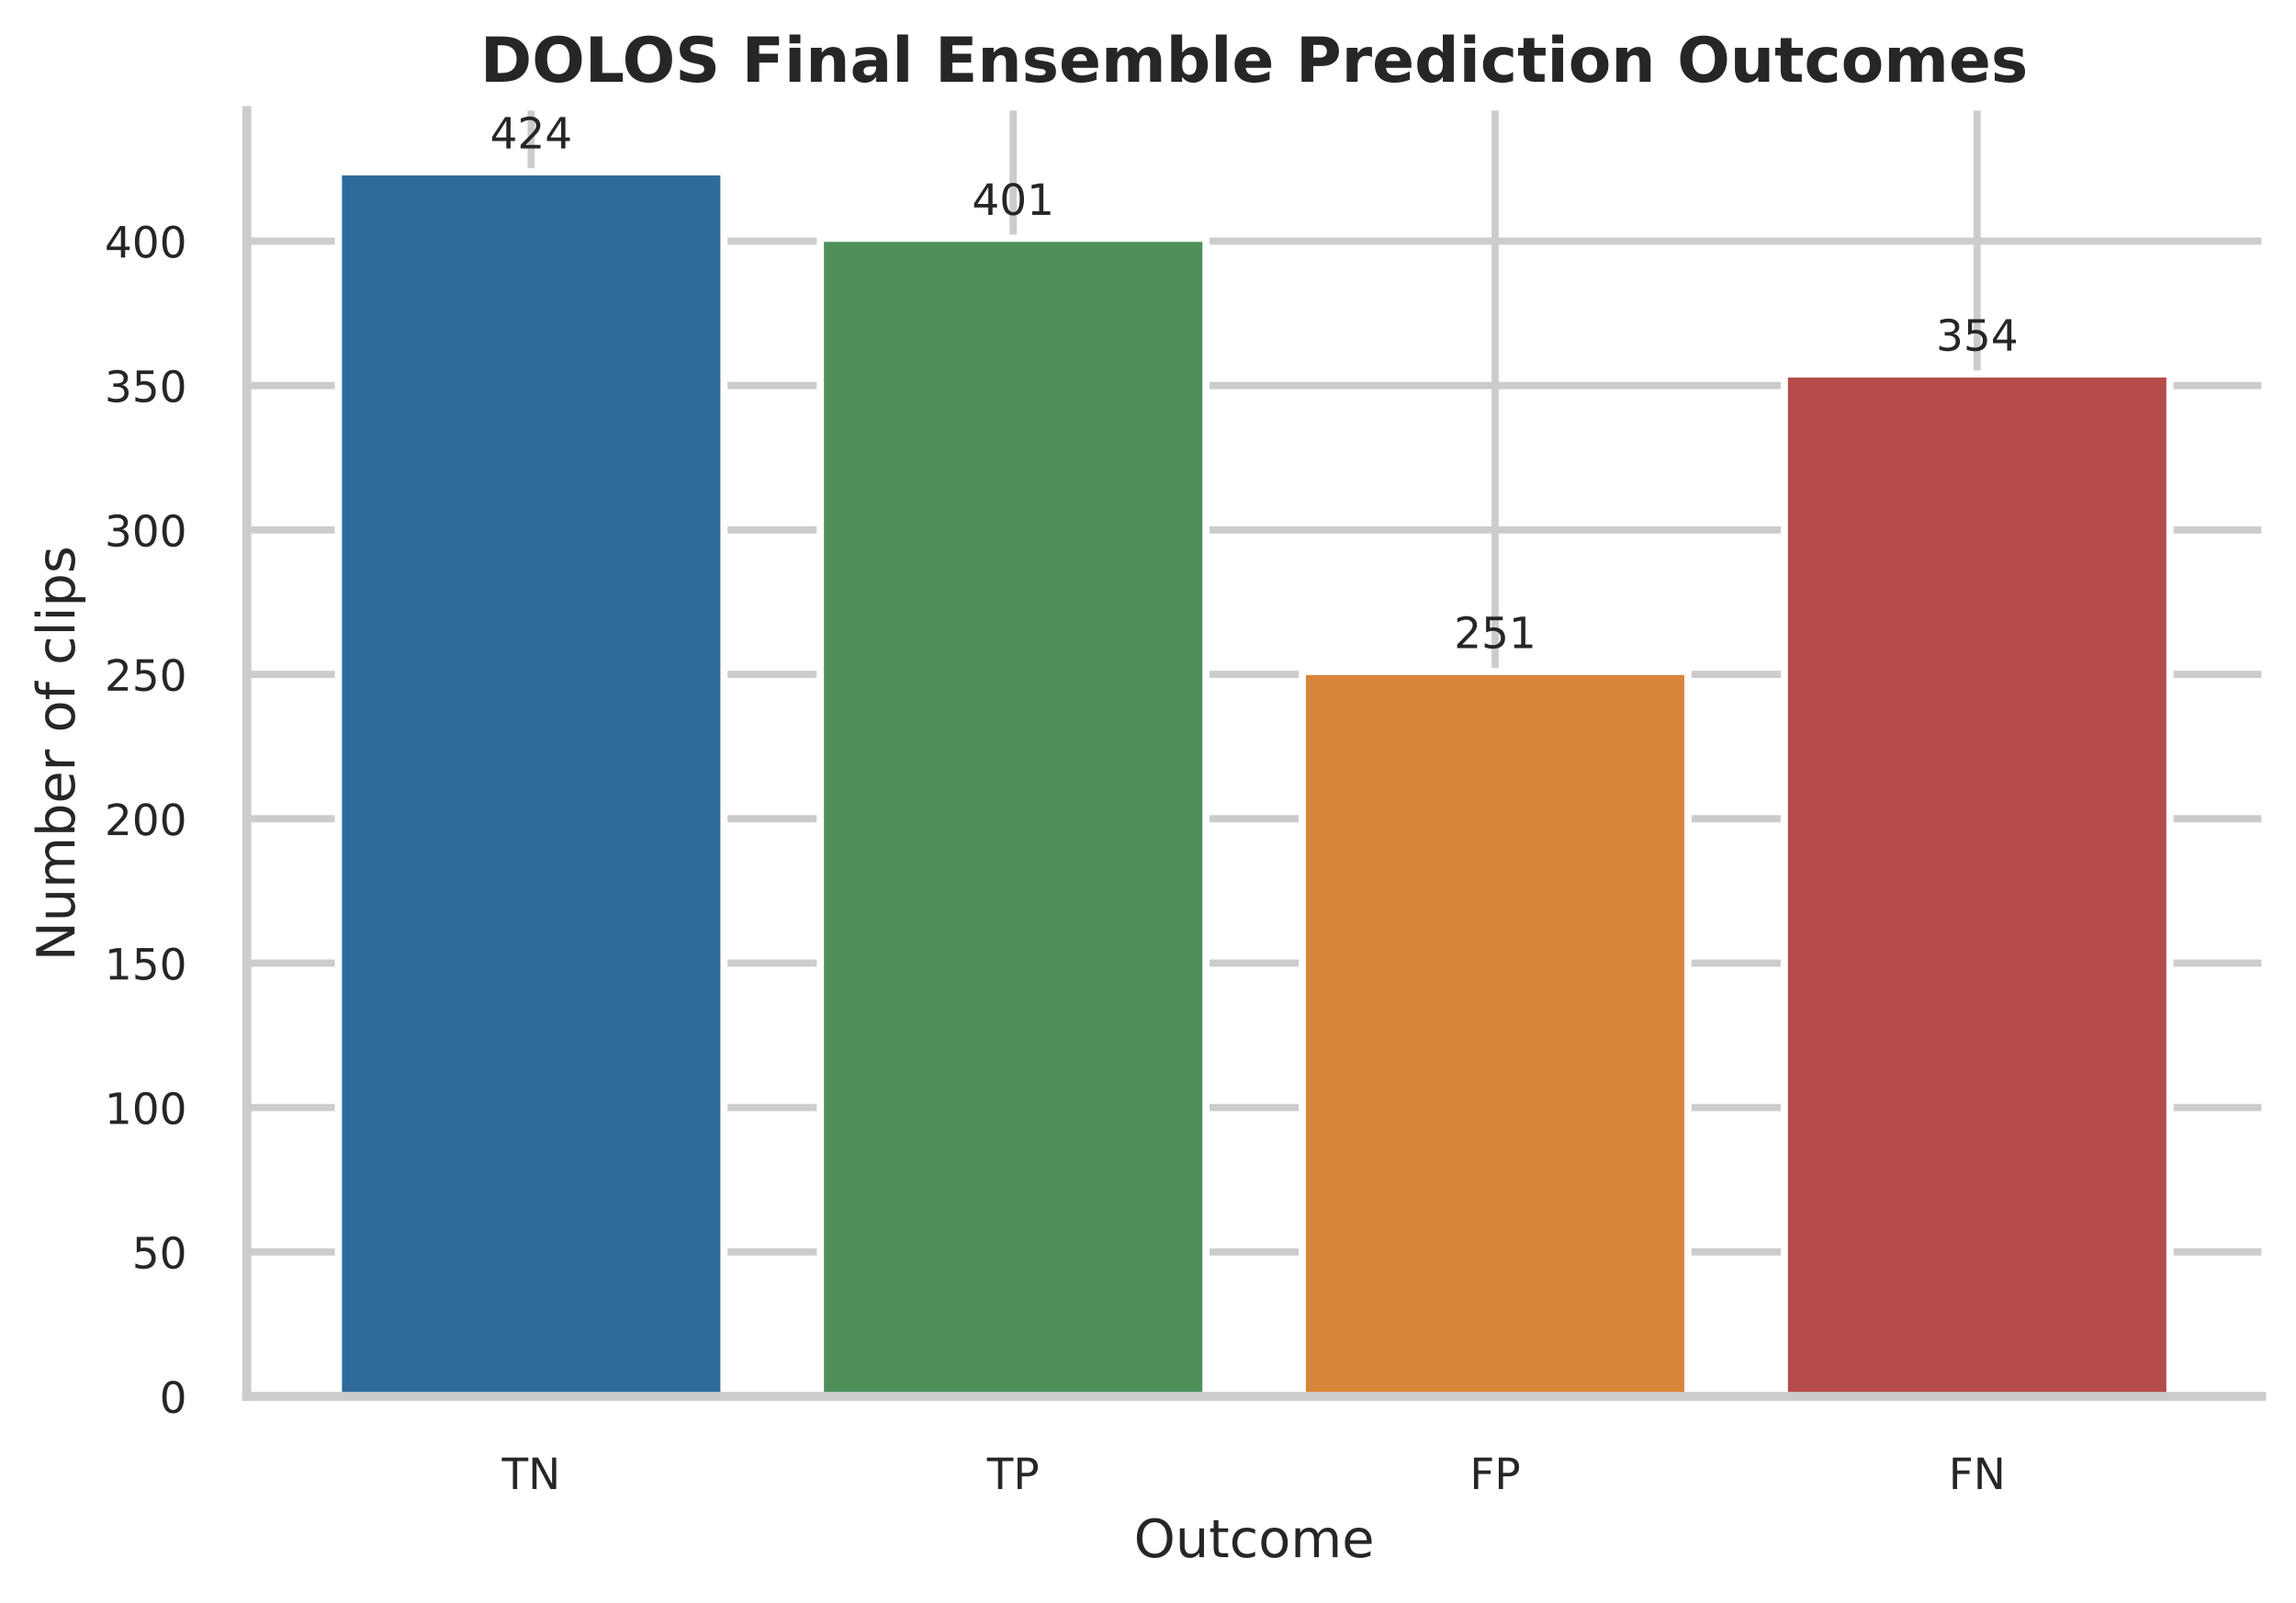
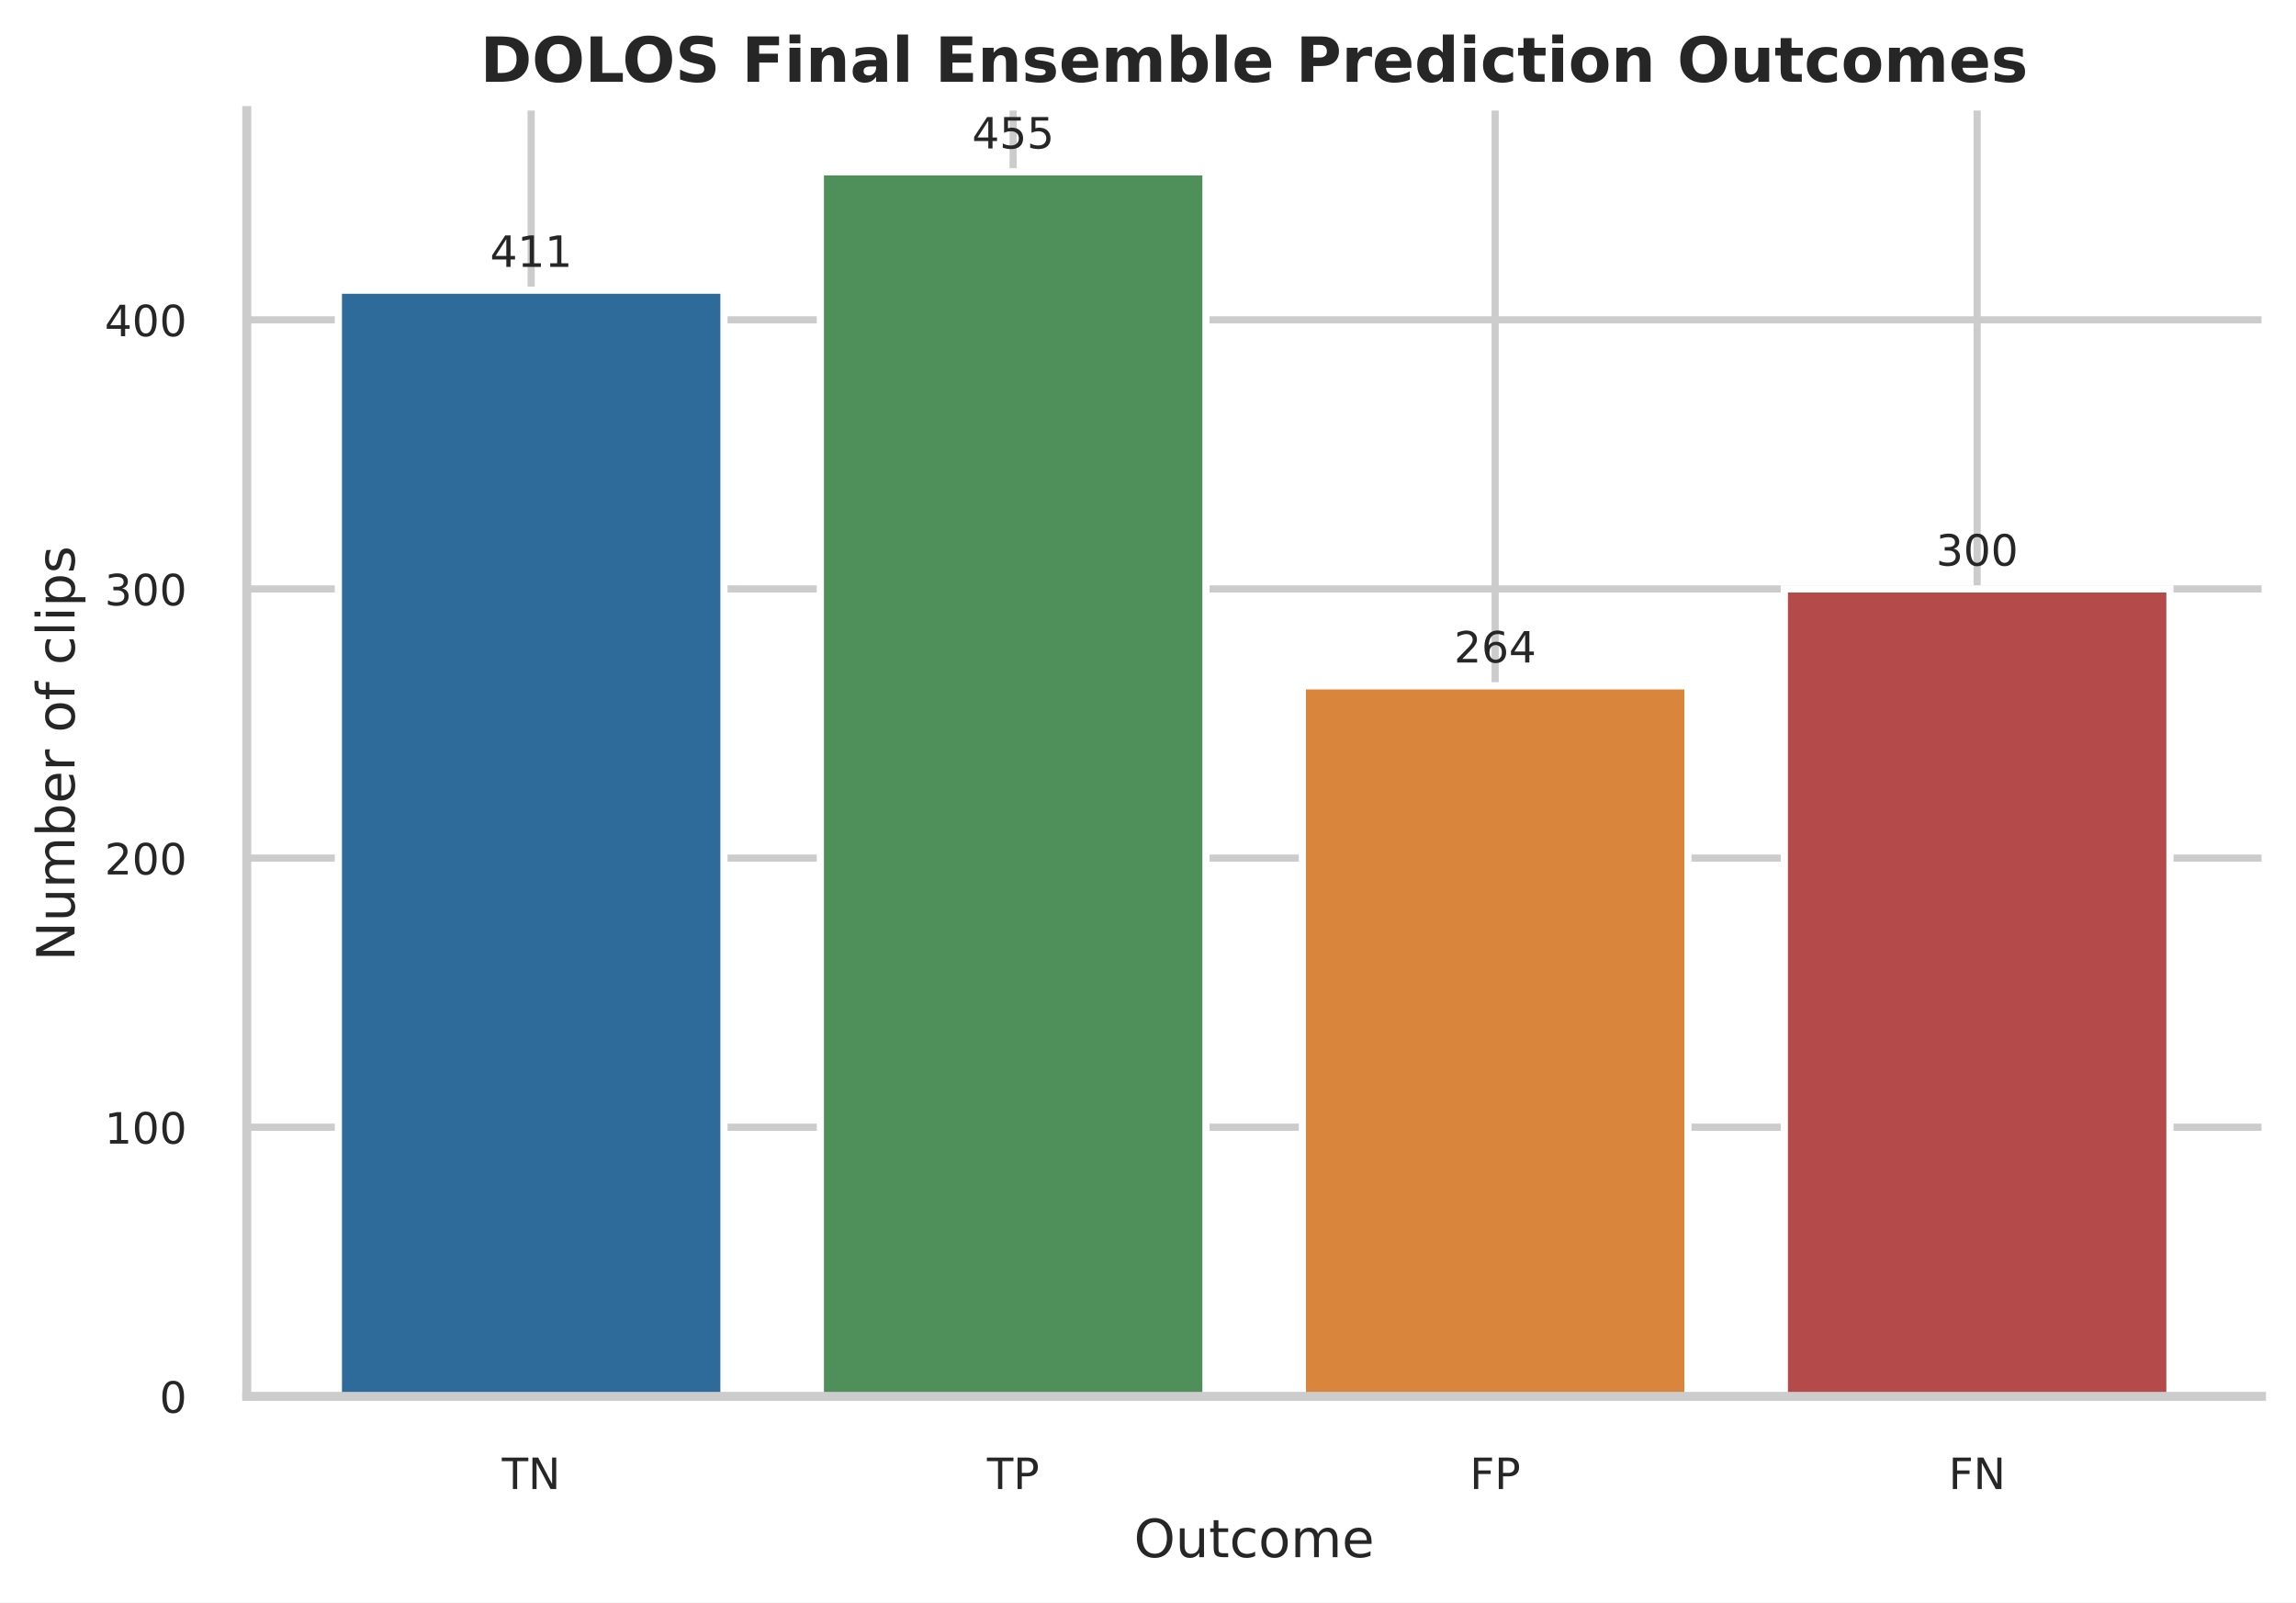
<svg xmlns="http://www.w3.org/2000/svg" xmlns:xlink="http://www.w3.org/1999/xlink" width="479.355pt" height="334.514pt" viewBox="0 0 479.355 334.514" version="1.1">
  <defs>
    <style type="text/css">*{stroke-linejoin: round; stroke-linecap: butt}</style>
  </defs>
  <g id="figure_1">
    <g id="patch_1">
      <path d="M 0 334.514 L 479.355 334.514 L 479.355 0 L 0 0 z " style="fill: #ffffff" />
    </g>
    <g id="axes_1">
      <g id="patch_2">
        <path d="M 51.525 291.458 L 472.155 291.458 L 472.155 23.078 L 51.525 23.078 z " style="fill: #ffffff" />
      </g>
      <g id="matplotlib.axis_1">
        <g id="xtick_1">
          <g id="line2d_1">
-             <path d="M 110.896 291.458 L 110.896 23.078 " clip-path="url(#p553a8c1777)" style="fill: none; stroke: #cccccc; stroke-width: 1.5; stroke-linecap: round" />
+             <path d="M 110.896 291.458 L 110.896 23.078 " clip-path="url(#p05ce052842)" style="fill: none; stroke: #cccccc; stroke-width: 1.5; stroke-linecap: round" />
          </g>
          <g id="text_1">
            <g style="fill: #262626" transform="translate(104.7808 310.7966) scale(0.09 -0.09)">
              <defs>
                <path id="DejaVuSans-54" d="M -19 4666 L 3928 4666 L 3928 4134 L 2272 4134 L 2272 0 L 1638 0 L 1638 4134 L -19 4134 L -19 4666 z " transform="scale(0.015625)" />
                <path id="DejaVuSans-4e" d="M 628 4666 L 1478 4666 L 3547 763 L 3547 4666 L 4159 4666 L 4159 0 L 3309 0 L 1241 3903 L 1241 0 L 628 0 L 628 4666 z " transform="scale(0.015625)" />
              </defs>
              <use xlink:href="#DejaVuSans-54" />
              <use xlink:href="#DejaVuSans-4e" transform="translate(61.08398 0)" />
            </g>
          </g>
        </g>
        <g id="xtick_2">
          <g id="line2d_2">
-             <path d="M 211.525 291.458 L 211.525 23.078 " clip-path="url(#p553a8c1777)" style="fill: none; stroke: #cccccc; stroke-width: 1.5; stroke-linecap: round" />
+             <path d="M 211.525 291.458 L 211.525 23.078 " clip-path="url(#p05ce052842)" style="fill: none; stroke: #cccccc; stroke-width: 1.5; stroke-linecap: round" />
          </g>
          <g id="text_2">
            <g style="fill: #262626" transform="translate(206.0632 310.7966) scale(0.09 -0.09)">
              <defs>
                <path id="DejaVuSans-50" d="M 1259 4147 L 1259 2394 L 2053 2394 Q 2494 2394 2734 2622 Q 2975 2850 2975 3272 Q 2975 3691 2734 3919 Q 2494 4147 2053 4147 L 1259 4147 z M 628 4666 L 2053 4666 Q 2838 4666 3239 4311 Q 3641 3956 3641 3272 Q 3641 2581 3239 2228 Q 2838 1875 2053 1875 L 1259 1875 L 1259 0 L 628 0 L 628 4666 z " transform="scale(0.015625)" />
              </defs>
              <use xlink:href="#DejaVuSans-54" />
              <use xlink:href="#DejaVuSans-50" transform="translate(61.08398 0)" />
            </g>
          </g>
        </g>
        <g id="xtick_3">
          <g id="line2d_3">
-             <path d="M 312.154 291.458 L 312.154 23.078 " clip-path="url(#p553a8c1777)" style="fill: none; stroke: #cccccc; stroke-width: 1.5; stroke-linecap: round" />
+             <path d="M 312.154 291.458 L 312.154 23.078 " clip-path="url(#p05ce052842)" style="fill: none; stroke: #cccccc; stroke-width: 1.5; stroke-linecap: round" />
          </g>
          <g id="text_3">
            <g style="fill: #262626" transform="translate(306.8527 310.7966) scale(0.09 -0.09)">
              <defs>
                <path id="DejaVuSans-46" d="M 628 4666 L 3309 4666 L 3309 4134 L 1259 4134 L 1259 2759 L 3109 2759 L 3109 2228 L 1259 2228 L 1259 0 L 628 0 L 628 4666 z " transform="scale(0.015625)" />
              </defs>
              <use xlink:href="#DejaVuSans-46" />
              <use xlink:href="#DejaVuSans-50" transform="translate(57.51953 0)" />
            </g>
          </g>
        </g>
        <g id="xtick_4">
          <g id="line2d_4">
-             <path d="M 412.783 291.458 L 412.783 23.078 " clip-path="url(#p553a8c1777)" style="fill: none; stroke: #cccccc; stroke-width: 1.5; stroke-linecap: round" />
+             <path d="M 412.783 291.458 L 412.783 23.078 " clip-path="url(#p05ce052842)" style="fill: none; stroke: #cccccc; stroke-width: 1.5; stroke-linecap: round" />
          </g>
          <g id="text_4">
            <g style="fill: #262626" transform="translate(406.8287 310.7966) scale(0.09 -0.09)">
              <use xlink:href="#DejaVuSans-46" />
              <use xlink:href="#DejaVuSans-4e" transform="translate(57.51953 0)" />
            </g>
          </g>
        </g>
        <g id="text_5">
          <g style="fill: #262626" transform="translate(236.7373 325.0266) scale(0.11 -0.11)">
            <defs>
              <path id="DejaVuSans-4f" d="M 2522 4238 Q 1834 4238 1429 3725 Q 1025 3213 1025 2328 Q 1025 1447 1429 934 Q 1834 422 2522 422 Q 3209 422 3611 934 Q 4013 1447 4013 2328 Q 4013 3213 3611 3725 Q 3209 4238 2522 4238 z M 2522 4750 Q 3503 4750 4090 4092 Q 4678 3434 4678 2328 Q 4678 1225 4090 567 Q 3503 -91 2522 -91 Q 1538 -91 948 565 Q 359 1222 359 2328 Q 359 3434 948 4092 Q 1538 4750 2522 4750 z " transform="scale(0.015625)" />
              <path id="DejaVuSans-75" d="M 544 1381 L 544 3500 L 1119 3500 L 1119 1403 Q 1119 906 1312 657 Q 1506 409 1894 409 Q 2359 409 2629 706 Q 2900 1003 2900 1516 L 2900 3500 L 3475 3500 L 3475 0 L 2900 0 L 2900 538 Q 2691 219 2414 64 Q 2138 -91 1772 -91 Q 1169 -91 856 284 Q 544 659 544 1381 z M 1991 3584 L 1991 3584 z " transform="scale(0.015625)" />
              <path id="DejaVuSans-74" d="M 1172 4494 L 1172 3500 L 2356 3500 L 2356 3053 L 1172 3053 L 1172 1153 Q 1172 725 1289 603 Q 1406 481 1766 481 L 2356 481 L 2356 0 L 1766 0 Q 1100 0 847 248 Q 594 497 594 1153 L 594 3053 L 172 3053 L 172 3500 L 594 3500 L 594 4494 L 1172 4494 z " transform="scale(0.015625)" />
              <path id="DejaVuSans-63" d="M 3122 3366 L 3122 2828 Q 2878 2963 2633 3030 Q 2388 3097 2138 3097 Q 1578 3097 1268 2742 Q 959 2388 959 1747 Q 959 1106 1268 751 Q 1578 397 2138 397 Q 2388 397 2633 464 Q 2878 531 3122 666 L 3122 134 Q 2881 22 2623 -34 Q 2366 -91 2075 -91 Q 1284 -91 818 406 Q 353 903 353 1747 Q 353 2603 823 3093 Q 1294 3584 2113 3584 Q 2378 3584 2631 3529 Q 2884 3475 3122 3366 z " transform="scale(0.015625)" />
              <path id="DejaVuSans-6f" d="M 1959 3097 Q 1497 3097 1228 2736 Q 959 2375 959 1747 Q 959 1119 1226 758 Q 1494 397 1959 397 Q 2419 397 2687 759 Q 2956 1122 2956 1747 Q 2956 2369 2687 2733 Q 2419 3097 1959 3097 z M 1959 3584 Q 2709 3584 3137 3096 Q 3566 2609 3566 1747 Q 3566 888 3137 398 Q 2709 -91 1959 -91 Q 1206 -91 779 398 Q 353 888 353 1747 Q 353 2609 779 3096 Q 1206 3584 1959 3584 z " transform="scale(0.015625)" />
              <path id="DejaVuSans-6d" d="M 3328 2828 Q 3544 3216 3844 3400 Q 4144 3584 4550 3584 Q 5097 3584 5394 3201 Q 5691 2819 5691 2113 L 5691 0 L 5113 0 L 5113 2094 Q 5113 2597 4934 2840 Q 4756 3084 4391 3084 Q 3944 3084 3684 2787 Q 3425 2491 3425 1978 L 3425 0 L 2847 0 L 2847 2094 Q 2847 2600 2669 2842 Q 2491 3084 2119 3084 Q 1678 3084 1418 2786 Q 1159 2488 1159 1978 L 1159 0 L 581 0 L 581 3500 L 1159 3500 L 1159 2956 Q 1356 3278 1631 3431 Q 1906 3584 2284 3584 Q 2666 3584 2933 3390 Q 3200 3197 3328 2828 z " transform="scale(0.015625)" />
              <path id="DejaVuSans-65" d="M 3597 1894 L 3597 1613 L 953 1613 Q 991 1019 1311 708 Q 1631 397 2203 397 Q 2534 397 2845 478 Q 3156 559 3463 722 L 3463 178 Q 3153 47 2828 -22 Q 2503 -91 2169 -91 Q 1331 -91 842 396 Q 353 884 353 1716 Q 353 2575 817 3079 Q 1281 3584 2069 3584 Q 2775 3584 3186 3129 Q 3597 2675 3597 1894 z M 3022 2063 Q 3016 2534 2758 2815 Q 2500 3097 2075 3097 Q 1594 3097 1305 2825 Q 1016 2553 972 2059 L 3022 2063 z " transform="scale(0.015625)" />
            </defs>
            <use xlink:href="#DejaVuSans-4f" />
            <use xlink:href="#DejaVuSans-75" transform="translate(78.71094 0)" />
            <use xlink:href="#DejaVuSans-74" transform="translate(142.0898 0)" />
            <use xlink:href="#DejaVuSans-63" transform="translate(181.2988 0)" />
            <use xlink:href="#DejaVuSans-6f" transform="translate(236.2793 0)" />
            <use xlink:href="#DejaVuSans-6d" transform="translate(297.4609 0)" />
            <use xlink:href="#DejaVuSans-65" transform="translate(394.873 0)" />
          </g>
        </g>
      </g>
      <g id="matplotlib.axis_2">
        <g id="ytick_1">
          <g id="line2d_5">
-             <path d="M 51.525 291.458 L 472.155 291.458 " clip-path="url(#p553a8c1777)" style="fill: none; stroke: #cccccc; stroke-width: 1.5; stroke-linecap: round" />
+             <path d="M 51.525 291.458 L 472.155 291.458 " clip-path="url(#p05ce052842)" style="fill: none; stroke: #cccccc; stroke-width: 1.5; stroke-linecap: round" />
          </g>
          <g id="text_6">
            <g style="fill: #262626" transform="translate(33.29844 294.8773) scale(0.09 -0.09)">
              <defs>
                <path id="DejaVuSans-30" d="M 2034 4250 Q 1547 4250 1301 3770 Q 1056 3291 1056 2328 Q 1056 1369 1301 889 Q 1547 409 2034 409 Q 2525 409 2770 889 Q 3016 1369 3016 2328 Q 3016 3291 2770 3770 Q 2525 4250 2034 4250 z M 2034 4750 Q 2819 4750 3233 4129 Q 3647 3509 3647 2328 Q 3647 1150 3233 529 Q 2819 -91 2034 -91 Q 1250 -91 836 529 Q 422 1150 422 2328 Q 422 3509 836 4129 Q 1250 4750 2034 4750 z " transform="scale(0.015625)" />
              </defs>
              <use xlink:href="#DejaVuSans-30" />
            </g>
          </g>
        </g>
        <g id="ytick_2">
          <g id="line2d_6">
-             <path d="M 51.525 261.316 L 472.155 261.316 " clip-path="url(#p553a8c1777)" style="fill: none; stroke: #cccccc; stroke-width: 1.5; stroke-linecap: round" />
+             <path d="M 51.525 235.282 L 472.155 235.282 " clip-path="url(#p05ce052842)" style="fill: none; stroke: #cccccc; stroke-width: 1.5; stroke-linecap: round" />
          </g>
          <g id="text_7">
-             <g style="fill: #262626" transform="translate(27.57219 264.7358) scale(0.09 -0.09)">
-               <defs>
-                 <path id="DejaVuSans-35" d="M 691 4666 L 3169 4666 L 3169 4134 L 1269 4134 L 1269 2991 Q 1406 3038 1543 3061 Q 1681 3084 1819 3084 Q 2600 3084 3056 2656 Q 3513 2228 3513 1497 Q 3513 744 3044 326 Q 2575 -91 1722 -91 Q 1428 -91 1123 -41 Q 819 9 494 109 L 494 744 Q 775 591 1075 516 Q 1375 441 1709 441 Q 2250 441 2565 725 Q 2881 1009 2881 1497 Q 2881 1984 2565 2268 Q 2250 2553 1709 2553 Q 1456 2553 1204 2497 Q 953 2441 691 2322 L 691 4666 z " transform="scale(0.015625)" />
-               </defs>
-               <use xlink:href="#DejaVuSans-35" />
-               <use xlink:href="#DejaVuSans-30" transform="translate(63.62305 0)" />
-             </g>
-           </g>
-         </g>
-         <g id="ytick_3">
-           <g id="line2d_7">
-             <path d="M 51.525 231.175 L 472.155 231.175 " clip-path="url(#p553a8c1777)" style="fill: none; stroke: #cccccc; stroke-width: 1.5; stroke-linecap: round" />
-           </g>
-           <g id="text_8">
-             <g style="fill: #262626" transform="translate(21.84594 234.5942) scale(0.09 -0.09)">
+             <g style="fill: #262626" transform="translate(21.84594 238.7014) scale(0.09 -0.09)">
              <defs>
                <path id="DejaVuSans-31" d="M 794 531 L 1825 531 L 1825 4091 L 703 3866 L 703 4441 L 1819 4666 L 2450 4666 L 2450 531 L 3481 531 L 3481 0 L 794 0 L 794 531 z " transform="scale(0.015625)" />
              </defs>
              <use xlink:href="#DejaVuSans-31" />
              <use xlink:href="#DejaVuSans-30" transform="translate(63.62305 0)" />
              <use xlink:href="#DejaVuSans-30" transform="translate(127.2461 0)" />
            </g>
          </g>
        </g>
-         <g id="ytick_4">
-           <g id="line2d_8">
-             <path d="M 51.525 201.033 L 472.155 201.033 " clip-path="url(#p553a8c1777)" style="fill: none; stroke: #cccccc; stroke-width: 1.5; stroke-linecap: round" />
-           </g>
-           <g id="text_9">
-             <g style="fill: #262626" transform="translate(21.84594 204.4527) scale(0.09 -0.09)">
-               <use xlink:href="#DejaVuSans-31" />
-               <use xlink:href="#DejaVuSans-35" transform="translate(63.62305 0)" />
-               <use xlink:href="#DejaVuSans-30" transform="translate(127.2461 0)" />
-             </g>
-           </g>
-         </g>
-         <g id="ytick_5">
-           <g id="line2d_9">
-             <path d="M 51.525 170.892 L 472.155 170.892 " clip-path="url(#p553a8c1777)" style="fill: none; stroke: #cccccc; stroke-width: 1.5; stroke-linecap: round" />
-           </g>
-           <g id="text_10">
-             <g style="fill: #262626" transform="translate(21.84594 174.3112) scale(0.09 -0.09)">
+         <g id="ytick_3">
+           <g id="line2d_7">
+             <path d="M 51.525 179.106 L 472.155 179.106 " clip-path="url(#p05ce052842)" style="fill: none; stroke: #cccccc; stroke-width: 1.5; stroke-linecap: round" />
+           </g>
+           <g id="text_8">
+             <g style="fill: #262626" transform="translate(21.84594 182.5256) scale(0.09 -0.09)">
              <defs>
                <path id="DejaVuSans-32" d="M 1228 531 L 3431 531 L 3431 0 L 469 0 L 469 531 Q 828 903 1448 1529 Q 2069 2156 2228 2338 Q 2531 2678 2651 2914 Q 2772 3150 2772 3378 Q 2772 3750 2511 3984 Q 2250 4219 1831 4219 Q 1534 4219 1204 4116 Q 875 4013 500 3803 L 500 4441 Q 881 4594 1212 4672 Q 1544 4750 1819 4750 Q 2544 4750 2975 4387 Q 3406 4025 3406 3419 Q 3406 3131 3298 2873 Q 3191 2616 2906 2266 Q 2828 2175 2409 1742 Q 1991 1309 1228 531 z " transform="scale(0.015625)" />
              </defs>
              <use xlink:href="#DejaVuSans-32" />
              <use xlink:href="#DejaVuSans-30" transform="translate(63.62305 0)" />
              <use xlink:href="#DejaVuSans-30" transform="translate(127.2461 0)" />
            </g>
          </g>
        </g>
-         <g id="ytick_6">
-           <g id="line2d_10">
-             <path d="M 51.525 140.75 L 472.155 140.75 " clip-path="url(#p553a8c1777)" style="fill: none; stroke: #cccccc; stroke-width: 1.5; stroke-linecap: round" />
-           </g>
-           <g id="text_11">
-             <g style="fill: #262626" transform="translate(21.84594 144.1697) scale(0.09 -0.09)">
-               <use xlink:href="#DejaVuSans-32" />
-               <use xlink:href="#DejaVuSans-35" transform="translate(63.62305 0)" />
-               <use xlink:href="#DejaVuSans-30" transform="translate(127.2461 0)" />
-             </g>
-           </g>
-         </g>
-         <g id="ytick_7">
-           <g id="line2d_11">
-             <path d="M 51.525 110.609 L 472.155 110.609 " clip-path="url(#p553a8c1777)" style="fill: none; stroke: #cccccc; stroke-width: 1.5; stroke-linecap: round" />
-           </g>
-           <g id="text_12">
-             <g style="fill: #262626" transform="translate(21.84594 114.0282) scale(0.09 -0.09)">
+         <g id="ytick_4">
+           <g id="line2d_8">
+             <path d="M 51.525 122.93 L 472.155 122.93 " clip-path="url(#p05ce052842)" style="fill: none; stroke: #cccccc; stroke-width: 1.5; stroke-linecap: round" />
+           </g>
+           <g id="text_9">
+             <g style="fill: #262626" transform="translate(21.84594 126.3498) scale(0.09 -0.09)">
              <defs>
                <path id="DejaVuSans-33" d="M 2597 2516 Q 3050 2419 3304 2112 Q 3559 1806 3559 1356 Q 3559 666 3084 287 Q 2609 -91 1734 -91 Q 1441 -91 1130 -33 Q 819 25 488 141 L 488 750 Q 750 597 1062 519 Q 1375 441 1716 441 Q 2309 441 2620 675 Q 2931 909 2931 1356 Q 2931 1769 2642 2001 Q 2353 2234 1838 2234 L 1294 2234 L 1294 2753 L 1863 2753 Q 2328 2753 2575 2939 Q 2822 3125 2822 3475 Q 2822 3834 2567 4026 Q 2313 4219 1838 4219 Q 1578 4219 1281 4162 Q 984 4106 628 3988 L 628 4550 Q 988 4650 1302 4700 Q 1616 4750 1894 4750 Q 2613 4750 3031 4423 Q 3450 4097 3450 3541 Q 3450 3153 3228 2886 Q 3006 2619 2597 2516 z " transform="scale(0.015625)" />
              </defs>
              <use xlink:href="#DejaVuSans-33" />
              <use xlink:href="#DejaVuSans-30" transform="translate(63.62305 0)" />
              <use xlink:href="#DejaVuSans-30" transform="translate(127.2461 0)" />
            </g>
          </g>
        </g>
-         <g id="ytick_8">
-           <g id="line2d_12">
-             <path d="M 51.525 80.467 L 472.155 80.467 " clip-path="url(#p553a8c1777)" style="fill: none; stroke: #cccccc; stroke-width: 1.5; stroke-linecap: round" />
-           </g>
-           <g id="text_13">
-             <g style="fill: #262626" transform="translate(21.84594 83.8867) scale(0.09 -0.09)">
-               <use xlink:href="#DejaVuSans-33" />
-               <use xlink:href="#DejaVuSans-35" transform="translate(63.62305 0)" />
-               <use xlink:href="#DejaVuSans-30" transform="translate(127.2461 0)" />
-             </g>
-           </g>
-         </g>
-         <g id="ytick_9">
-           <g id="line2d_13">
-             <path d="M 51.525 50.326 L 472.155 50.326 " clip-path="url(#p553a8c1777)" style="fill: none; stroke: #cccccc; stroke-width: 1.5; stroke-linecap: round" />
-           </g>
-           <g id="text_14">
-             <g style="fill: #262626" transform="translate(21.84594 53.74519) scale(0.09 -0.09)">
+         <g id="ytick_5">
+           <g id="line2d_9">
+             <path d="M 51.525 66.755 L 472.155 66.755 " clip-path="url(#p05ce052842)" style="fill: none; stroke: #cccccc; stroke-width: 1.5; stroke-linecap: round" />
+           </g>
+           <g id="text_10">
+             <g style="fill: #262626" transform="translate(21.84594 70.17397) scale(0.09 -0.09)">
              <defs>
                <path id="DejaVuSans-34" d="M 2419 4116 L 825 1625 L 2419 1625 L 2419 4116 z M 2253 4666 L 3047 4666 L 3047 1625 L 3713 1625 L 3713 1100 L 3047 1100 L 3047 0 L 2419 0 L 2419 1100 L 313 1100 L 313 1709 L 2253 4666 z " transform="scale(0.015625)" />
              </defs>
              <use xlink:href="#DejaVuSans-34" />
              <use xlink:href="#DejaVuSans-30" transform="translate(63.62305 0)" />
              <use xlink:href="#DejaVuSans-30" transform="translate(127.2461 0)" />
            </g>
          </g>
        </g>
-         <g id="text_15">
+         <g id="text_11">
          <g style="fill: #262626" transform="translate(15.55828 200.5968) rotate(-90) scale(0.11 -0.11)">
            <defs>
              <path id="DejaVuSans-62" d="M 3116 1747 Q 3116 2381 2855 2742 Q 2594 3103 2138 3103 Q 1681 3103 1420 2742 Q 1159 2381 1159 1747 Q 1159 1113 1420 752 Q 1681 391 2138 391 Q 2594 391 2855 752 Q 3116 1113 3116 1747 z M 1159 2969 Q 1341 3281 1617 3432 Q 1894 3584 2278 3584 Q 2916 3584 3314 3078 Q 3713 2572 3713 1747 Q 3713 922 3314 415 Q 2916 -91 2278 -91 Q 1894 -91 1617 61 Q 1341 213 1159 525 L 1159 0 L 581 0 L 581 4863 L 1159 4863 L 1159 2969 z " transform="scale(0.015625)" />
              <path id="DejaVuSans-72" d="M 2631 2963 Q 2534 3019 2420 3045 Q 2306 3072 2169 3072 Q 1681 3072 1420 2755 Q 1159 2438 1159 1844 L 1159 0 L 581 0 L 581 3500 L 1159 3500 L 1159 2956 Q 1341 3275 1631 3429 Q 1922 3584 2338 3584 Q 2397 3584 2469 3576 Q 2541 3569 2628 3553 L 2631 2963 z " transform="scale(0.015625)" />
              <path id="DejaVuSans-20" transform="scale(0.015625)" />
              <path id="DejaVuSans-66" d="M 2375 4863 L 2375 4384 L 1825 4384 Q 1516 4384 1395 4259 Q 1275 4134 1275 3809 L 1275 3500 L 2222 3500 L 2222 3053 L 1275 3053 L 1275 0 L 697 0 L 697 3053 L 147 3053 L 147 3500 L 697 3500 L 697 3744 Q 697 4328 969 4595 Q 1241 4863 1831 4863 L 2375 4863 z " transform="scale(0.015625)" />
              <path id="DejaVuSans-6c" d="M 603 4863 L 1178 4863 L 1178 0 L 603 0 L 603 4863 z " transform="scale(0.015625)" />
              <path id="DejaVuSans-69" d="M 603 3500 L 1178 3500 L 1178 0 L 603 0 L 603 3500 z M 603 4863 L 1178 4863 L 1178 4134 L 603 4134 L 603 4863 z " transform="scale(0.015625)" />
              <path id="DejaVuSans-70" d="M 1159 525 L 1159 -1331 L 581 -1331 L 581 3500 L 1159 3500 L 1159 2969 Q 1341 3281 1617 3432 Q 1894 3584 2278 3584 Q 2916 3584 3314 3078 Q 3713 2572 3713 1747 Q 3713 922 3314 415 Q 2916 -91 2278 -91 Q 1894 -91 1617 61 Q 1341 213 1159 525 z M 3116 1747 Q 3116 2381 2855 2742 Q 2594 3103 2138 3103 Q 1681 3103 1420 2742 Q 1159 2381 1159 1747 Q 1159 1113 1420 752 Q 1681 391 2138 391 Q 2594 391 2855 752 Q 3116 1113 3116 1747 z " transform="scale(0.015625)" />
              <path id="DejaVuSans-73" d="M 2834 3397 L 2834 2853 Q 2591 2978 2328 3040 Q 2066 3103 1784 3103 Q 1356 3103 1142 2972 Q 928 2841 928 2578 Q 928 2378 1081 2264 Q 1234 2150 1697 2047 L 1894 2003 Q 2506 1872 2764 1633 Q 3022 1394 3022 966 Q 3022 478 2636 193 Q 2250 -91 1575 -91 Q 1294 -91 989 -36 Q 684 19 347 128 L 347 722 Q 666 556 975 473 Q 1284 391 1588 391 Q 1994 391 2212 530 Q 2431 669 2431 922 Q 2431 1156 2273 1281 Q 2116 1406 1581 1522 L 1381 1569 Q 847 1681 609 1914 Q 372 2147 372 2553 Q 372 3047 722 3315 Q 1072 3584 1716 3584 Q 2034 3584 2315 3537 Q 2597 3491 2834 3397 z " transform="scale(0.015625)" />
            </defs>
            <use xlink:href="#DejaVuSans-4e" />
            <use xlink:href="#DejaVuSans-75" transform="translate(74.80469 0)" />
            <use xlink:href="#DejaVuSans-6d" transform="translate(138.1836 0)" />
            <use xlink:href="#DejaVuSans-62" transform="translate(235.5957 0)" />
            <use xlink:href="#DejaVuSans-65" transform="translate(299.0723 0)" />
            <use xlink:href="#DejaVuSans-72" transform="translate(360.5957 0)" />
            <use xlink:href="#DejaVuSans-20" transform="translate(401.709 0)" />
            <use xlink:href="#DejaVuSans-6f" transform="translate(433.4961 0)" />
            <use xlink:href="#DejaVuSans-66" transform="translate(494.6777 0)" />
            <use xlink:href="#DejaVuSans-20" transform="translate(529.8828 0)" />
            <use xlink:href="#DejaVuSans-63" transform="translate(561.6699 0)" />
            <use xlink:href="#DejaVuSans-6c" transform="translate(616.6504 0)" />
            <use xlink:href="#DejaVuSans-69" transform="translate(644.4336 0)" />
            <use xlink:href="#DejaVuSans-70" transform="translate(672.2168 0)" />
            <use xlink:href="#DejaVuSans-73" transform="translate(735.6934 0)" />
          </g>
        </g>
      </g>
      <g id="patch_3">
-         <path d="M 70.644 291.458 L 151.148 291.458 L 151.148 35.858 L 70.644 35.858 z " clip-path="url(#p553a8c1777)" style="fill: #2f6b9a; stroke: #ffffff; stroke-width: 1.5; stroke-linejoin: miter" />
+         <path d="M 70.644 291.458 L 151.148 291.458 L 151.148 60.575 L 70.644 60.575 z " clip-path="url(#p05ce052842)" style="fill: #2f6b9a; stroke: #ffffff; stroke-width: 1.5; stroke-linejoin: miter" />
      </g>
      <g id="patch_4">
-         <path d="M 171.273 291.458 L 251.777 291.458 L 251.777 49.723 L 171.273 49.723 z " clip-path="url(#p553a8c1777)" style="fill: #4e8f5a; stroke: #ffffff; stroke-width: 1.5; stroke-linejoin: miter" />
+         <path d="M 171.273 291.458 L 251.777 291.458 L 251.777 35.858 L 171.273 35.858 z " clip-path="url(#p05ce052842)" style="fill: #4e8f5a; stroke: #ffffff; stroke-width: 1.5; stroke-linejoin: miter" />
      </g>
      <g id="patch_5">
-         <path d="M 271.903 291.458 L 352.406 291.458 L 352.406 140.148 L 271.903 140.148 z " clip-path="url(#p553a8c1777)" style="fill: #d9853b; stroke: #ffffff; stroke-width: 1.5; stroke-linejoin: miter" />
+         <path d="M 271.903 291.458 L 352.406 291.458 L 352.406 143.154 L 271.903 143.154 z " clip-path="url(#p05ce052842)" style="fill: #d9853b; stroke: #ffffff; stroke-width: 1.5; stroke-linejoin: miter" />
      </g>
      <g id="patch_6">
-         <path d="M 372.532 291.458 L 453.035 291.458 L 453.035 78.056 L 372.532 78.056 z " clip-path="url(#p553a8c1777)" style="fill: #b54a4a; stroke: #ffffff; stroke-width: 1.5; stroke-linejoin: miter" />
+         <path d="M 372.532 291.458 L 453.035 291.458 L 453.035 122.93 L 372.532 122.93 z " clip-path="url(#p05ce052842)" style="fill: #b54a4a; stroke: #ffffff; stroke-width: 1.5; stroke-linejoin: miter" />
      </g>
      <g id="patch_7">
        <path d="M 51.525 291.458 L 51.525 23.078 " style="fill: none; stroke: #cccccc; stroke-width: 1.875; stroke-linejoin: miter; stroke-linecap: square" />
      </g>
      <g id="patch_8">
        <path d="M 51.525 291.458 L 472.155 291.458 " style="fill: none; stroke: #cccccc; stroke-width: 1.875; stroke-linejoin: miter; stroke-linecap: square" />
      </g>
+       <g id="text_12">
+         <g style="fill: #262626" transform="translate(102.3065 55.70361) scale(0.09 -0.09)">
+           <use xlink:href="#DejaVuSans-34" />
+           <use xlink:href="#DejaVuSans-31" transform="translate(63.62305 0)" />
+           <use xlink:href="#DejaVuSans-31" transform="translate(127.2461 0)" />
+         </g>
+       </g>
+       <g id="text_13">
+         <g style="fill: #262626" transform="translate(202.9357 30.98625) scale(0.09 -0.09)">
+           <defs>
+             <path id="DejaVuSans-35" d="M 691 4666 L 3169 4666 L 3169 4134 L 1269 4134 L 1269 2991 Q 1406 3038 1543 3061 Q 1681 3084 1819 3084 Q 2600 3084 3056 2656 Q 3513 2228 3513 1497 Q 3513 744 3044 326 Q 2575 -91 1722 -91 Q 1428 -91 1123 -41 Q 819 9 494 109 L 494 744 Q 775 591 1075 516 Q 1375 441 1709 441 Q 2250 441 2565 725 Q 2881 1009 2881 1497 Q 2881 1984 2565 2268 Q 2250 2553 1709 2553 Q 1456 2553 1204 2497 Q 953 2441 691 2322 L 691 4666 z " transform="scale(0.015625)" />
+           </defs>
+           <use xlink:href="#DejaVuSans-34" />
+           <use xlink:href="#DejaVuSans-35" transform="translate(63.62305 0)" />
+           <use xlink:href="#DejaVuSans-35" transform="translate(127.2461 0)" />
+         </g>
+       </g>
+       <g id="text_14">
+         <g style="fill: #262626" transform="translate(303.5649 138.2821) scale(0.09 -0.09)">
+           <defs>
+             <path id="DejaVuSans-36" d="M 2113 2584 Q 1688 2584 1439 2293 Q 1191 2003 1191 1497 Q 1191 994 1439 701 Q 1688 409 2113 409 Q 2538 409 2786 701 Q 3034 994 3034 1497 Q 3034 2003 2786 2293 Q 2538 2584 2113 2584 z M 3366 4563 L 3366 3988 Q 3128 4100 2886 4159 Q 2644 4219 2406 4219 Q 1781 4219 1451 3797 Q 1122 3375 1075 2522 Q 1259 2794 1537 2939 Q 1816 3084 2150 3084 Q 2853 3084 3261 2657 Q 3669 2231 3669 1497 Q 3669 778 3244 343 Q 2819 -91 2113 -91 Q 1303 -91 875 529 Q 447 1150 447 2328 Q 447 3434 972 4092 Q 1497 4750 2381 4750 Q 2619 4750 2861 4703 Q 3103 4656 3366 4563 z " transform="scale(0.015625)" />
+           </defs>
+           <use xlink:href="#DejaVuSans-32" />
+           <use xlink:href="#DejaVuSans-36" transform="translate(63.62305 0)" />
+           <use xlink:href="#DejaVuSans-34" transform="translate(127.2461 0)" />
+         </g>
+       </g>
+       <g id="text_15">
+         <g style="fill: #262626" transform="translate(404.1941 118.0588) scale(0.09 -0.09)">
+           <use xlink:href="#DejaVuSans-33" />
+           <use xlink:href="#DejaVuSans-30" transform="translate(63.62305 0)" />
+           <use xlink:href="#DejaVuSans-30" transform="translate(127.2461 0)" />
+         </g>
+       </g>
      <g id="text_16">
-         <g style="fill: #262626" transform="translate(102.3065 30.98625) scale(0.09 -0.09)">
-           <use xlink:href="#DejaVuSans-34" />
-           <use xlink:href="#DejaVuSans-32" transform="translate(63.62305 0)" />
-           <use xlink:href="#DejaVuSans-34" transform="translate(127.2461 0)" />
-         </g>
-       </g>
-       <g id="text_17">
-         <g style="fill: #262626" transform="translate(202.9357 44.85134) scale(0.09 -0.09)">
-           <use xlink:href="#DejaVuSans-34" />
-           <use xlink:href="#DejaVuSans-30" transform="translate(63.62305 0)" />
-           <use xlink:href="#DejaVuSans-31" transform="translate(127.2461 0)" />
-         </g>
-       </g>
-       <g id="text_18">
-         <g style="fill: #262626" transform="translate(303.5649 135.2759) scale(0.09 -0.09)">
-           <use xlink:href="#DejaVuSans-32" />
-           <use xlink:href="#DejaVuSans-35" transform="translate(63.62305 0)" />
-           <use xlink:href="#DejaVuSans-31" transform="translate(127.2461 0)" />
-         </g>
-       </g>
-       <g id="text_19">
-         <g style="fill: #262626" transform="translate(404.1941 73.18436) scale(0.09 -0.09)">
-           <use xlink:href="#DejaVuSans-33" />
-           <use xlink:href="#DejaVuSans-35" transform="translate(63.62305 0)" />
-           <use xlink:href="#DejaVuSans-34" transform="translate(127.2461 0)" />
-         </g>
-       </g>
-       <g id="text_20">
        <g style="fill: #262626" transform="translate(100.2649 17.07797) scale(0.13 -0.13)">
          <defs>
            <path id="DejaVuSans-Bold-44" d="M 1791 3756 L 1791 909 L 2222 909 Q 2959 909 3348 1275 Q 3738 1641 3738 2338 Q 3738 3031 3350 3393 Q 2963 3756 2222 3756 L 1791 3756 z M 588 4666 L 1856 4666 Q 2919 4666 3439 4514 Q 3959 4363 4331 4000 Q 4659 3684 4818 3271 Q 4978 2859 4978 2338 Q 4978 1809 4818 1395 Q 4659 981 4331 666 Q 3956 303 3431 151 Q 2906 0 1856 0 L 588 0 L 588 4666 z " transform="scale(0.015625)" />
            <path id="DejaVuSans-Bold-4f" d="M 2719 3878 Q 2169 3878 1866 3472 Q 1563 3066 1563 2328 Q 1563 1594 1866 1187 Q 2169 781 2719 781 Q 3272 781 3575 1187 Q 3878 1594 3878 2328 Q 3878 3066 3575 3472 Q 3272 3878 2719 3878 z M 2719 4750 Q 3844 4750 4481 4106 Q 5119 3463 5119 2328 Q 5119 1197 4481 553 Q 3844 -91 2719 -91 Q 1597 -91 958 553 Q 319 1197 319 2328 Q 319 3463 958 4106 Q 1597 4750 2719 4750 z " transform="scale(0.015625)" />
            <path id="DejaVuSans-Bold-4c" d="M 588 4666 L 1791 4666 L 1791 909 L 3903 909 L 3903 0 L 588 0 L 588 4666 z " transform="scale(0.015625)" />
            <path id="DejaVuSans-Bold-53" d="M 3834 4519 L 3834 3531 Q 3450 3703 3084 3790 Q 2719 3878 2394 3878 Q 1963 3878 1756 3759 Q 1550 3641 1550 3391 Q 1550 3203 1689 3098 Q 1828 2994 2194 2919 L 2706 2816 Q 3484 2659 3812 2340 Q 4141 2022 4141 1434 Q 4141 663 3683 286 Q 3225 -91 2284 -91 Q 1841 -91 1394 -6 Q 947 78 500 244 L 500 1259 Q 947 1022 1364 901 Q 1781 781 2169 781 Q 2563 781 2772 912 Q 2981 1044 2981 1288 Q 2981 1506 2839 1625 Q 2697 1744 2272 1838 L 1806 1941 Q 1106 2091 782 2419 Q 459 2747 459 3303 Q 459 4000 909 4375 Q 1359 4750 2203 4750 Q 2588 4750 2994 4692 Q 3400 4634 3834 4519 z " transform="scale(0.015625)" />
            <path id="DejaVuSans-Bold-20" transform="scale(0.015625)" />
            <path id="DejaVuSans-Bold-46" d="M 588 4666 L 3834 4666 L 3834 3756 L 1791 3756 L 1791 2888 L 3713 2888 L 3713 1978 L 1791 1978 L 1791 0 L 588 0 L 588 4666 z " transform="scale(0.015625)" />
            <path id="DejaVuSans-Bold-69" d="M 538 3500 L 1656 3500 L 1656 0 L 538 0 L 538 3500 z M 538 4863 L 1656 4863 L 1656 3950 L 538 3950 L 538 4863 z " transform="scale(0.015625)" />
            <path id="DejaVuSans-Bold-6e" d="M 4056 2131 L 4056 0 L 2931 0 L 2931 347 L 2931 1631 Q 2931 2084 2911 2256 Q 2891 2428 2841 2509 Q 2775 2619 2662 2680 Q 2550 2741 2406 2741 Q 2056 2741 1856 2470 Q 1656 2200 1656 1722 L 1656 0 L 538 0 L 538 3500 L 1656 3500 L 1656 2988 Q 1909 3294 2193 3439 Q 2478 3584 2822 3584 Q 3428 3584 3742 3212 Q 4056 2841 4056 2131 z " transform="scale(0.015625)" />
            <path id="DejaVuSans-Bold-61" d="M 2106 1575 Q 1756 1575 1579 1456 Q 1403 1338 1403 1106 Q 1403 894 1545 773 Q 1688 653 1941 653 Q 2256 653 2472 879 Q 2688 1106 2688 1447 L 2688 1575 L 2106 1575 z M 3816 1997 L 3816 0 L 2688 0 L 2688 519 Q 2463 200 2181 54 Q 1900 -91 1497 -91 Q 953 -91 614 226 Q 275 544 275 1050 Q 275 1666 698 1953 Q 1122 2241 2028 2241 L 2688 2241 L 2688 2328 Q 2688 2594 2478 2717 Q 2269 2841 1825 2841 Q 1466 2841 1156 2769 Q 847 2697 581 2553 L 581 3406 Q 941 3494 1303 3539 Q 1666 3584 2028 3584 Q 2975 3584 3395 3211 Q 3816 2838 3816 1997 z " transform="scale(0.015625)" />
            <path id="DejaVuSans-Bold-6c" d="M 538 4863 L 1656 4863 L 1656 0 L 538 0 L 538 4863 z " transform="scale(0.015625)" />
            <path id="DejaVuSans-Bold-45" d="M 588 4666 L 3834 4666 L 3834 3756 L 1791 3756 L 1791 2888 L 3713 2888 L 3713 1978 L 1791 1978 L 1791 909 L 3903 909 L 3903 0 L 588 0 L 588 4666 z " transform="scale(0.015625)" />
            <path id="DejaVuSans-Bold-73" d="M 3272 3391 L 3272 2541 Q 2913 2691 2578 2766 Q 2244 2841 1947 2841 Q 1628 2841 1473 2761 Q 1319 2681 1319 2516 Q 1319 2381 1436 2309 Q 1553 2238 1856 2203 L 2053 2175 Q 2913 2066 3209 1816 Q 3506 1566 3506 1031 Q 3506 472 3093 190 Q 2681 -91 1863 -91 Q 1516 -91 1145 -36 Q 775 19 384 128 L 384 978 Q 719 816 1070 734 Q 1422 653 1784 653 Q 2113 653 2278 743 Q 2444 834 2444 1013 Q 2444 1163 2330 1236 Q 2216 1309 1875 1350 L 1678 1375 Q 931 1469 631 1722 Q 331 1975 331 2491 Q 331 3047 712 3315 Q 1094 3584 1881 3584 Q 2191 3584 2531 3537 Q 2872 3491 3272 3391 z " transform="scale(0.015625)" />
            <path id="DejaVuSans-Bold-65" d="M 4031 1759 L 4031 1441 L 1416 1441 Q 1456 1047 1700 850 Q 1944 653 2381 653 Q 2734 653 3104 758 Q 3475 863 3866 1075 L 3866 213 Q 3469 63 3072 -14 Q 2675 -91 2278 -91 Q 1328 -91 801 392 Q 275 875 275 1747 Q 275 2603 792 3093 Q 1309 3584 2216 3584 Q 3041 3584 3536 3087 Q 4031 2591 4031 1759 z M 2881 2131 Q 2881 2450 2695 2645 Q 2509 2841 2209 2841 Q 1884 2841 1681 2658 Q 1478 2475 1428 2131 L 2881 2131 z " transform="scale(0.015625)" />
            <path id="DejaVuSans-Bold-6d" d="M 3781 2919 Q 3994 3244 4286 3414 Q 4578 3584 4928 3584 Q 5531 3584 5847 3212 Q 6163 2841 6163 2131 L 6163 0 L 5038 0 L 5038 1825 Q 5041 1866 5042 1909 Q 5044 1953 5044 2034 Q 5044 2406 4934 2573 Q 4825 2741 4581 2741 Q 4263 2741 4089 2478 Q 3916 2216 3909 1719 L 3909 0 L 2784 0 L 2784 1825 Q 2784 2406 2684 2573 Q 2584 2741 2328 2741 Q 2006 2741 1831 2477 Q 1656 2213 1656 1722 L 1656 0 L 531 0 L 531 3500 L 1656 3500 L 1656 2988 Q 1863 3284 2130 3434 Q 2397 3584 2719 3584 Q 3081 3584 3359 3409 Q 3638 3234 3781 2919 z " transform="scale(0.015625)" />
            <path id="DejaVuSans-Bold-62" d="M 2400 722 Q 2759 722 2948 984 Q 3138 1247 3138 1747 Q 3138 2247 2948 2509 Q 2759 2772 2400 2772 Q 2041 2772 1848 2508 Q 1656 2244 1656 1747 Q 1656 1250 1848 986 Q 2041 722 2400 722 z M 1656 2988 Q 1888 3294 2169 3439 Q 2450 3584 2816 3584 Q 3463 3584 3878 3070 Q 4294 2556 4294 1747 Q 4294 938 3878 423 Q 3463 -91 2816 -91 Q 2450 -91 2169 54 Q 1888 200 1656 506 L 1656 0 L 538 0 L 538 4863 L 1656 4863 L 1656 2988 z " transform="scale(0.015625)" />
            <path id="DejaVuSans-Bold-50" d="M 588 4666 L 2584 4666 Q 3475 4666 3951 4270 Q 4428 3875 4428 3144 Q 4428 2409 3951 2014 Q 3475 1619 2584 1619 L 1791 1619 L 1791 0 L 588 0 L 588 4666 z M 1791 3794 L 1791 2491 L 2456 2491 Q 2806 2491 2997 2661 Q 3188 2831 3188 3144 Q 3188 3456 2997 3625 Q 2806 3794 2456 3794 L 1791 3794 z " transform="scale(0.015625)" />
            <path id="DejaVuSans-Bold-72" d="M 3138 2547 Q 2991 2616 2845 2648 Q 2700 2681 2553 2681 Q 2122 2681 1889 2404 Q 1656 2128 1656 1613 L 1656 0 L 538 0 L 538 3500 L 1656 3500 L 1656 2925 Q 1872 3269 2151 3426 Q 2431 3584 2822 3584 Q 2878 3584 2943 3579 Q 3009 3575 3134 3559 L 3138 2547 z " transform="scale(0.015625)" />
            <path id="DejaVuSans-Bold-64" d="M 2919 2988 L 2919 4863 L 4044 4863 L 4044 0 L 2919 0 L 2919 506 Q 2688 197 2409 53 Q 2131 -91 1766 -91 Q 1119 -91 703 423 Q 288 938 288 1747 Q 288 2556 703 3070 Q 1119 3584 1766 3584 Q 2128 3584 2408 3439 Q 2688 3294 2919 2988 z M 2181 722 Q 2541 722 2730 984 Q 2919 1247 2919 1747 Q 2919 2247 2730 2509 Q 2541 2772 2181 2772 Q 1825 2772 1636 2509 Q 1447 2247 1447 1747 Q 1447 1247 1636 984 Q 1825 722 2181 722 z " transform="scale(0.015625)" />
            <path id="DejaVuSans-Bold-63" d="M 3366 3391 L 3366 2478 Q 3138 2634 2908 2709 Q 2678 2784 2431 2784 Q 1963 2784 1702 2511 Q 1441 2238 1441 1747 Q 1441 1256 1702 982 Q 1963 709 2431 709 Q 2694 709 2930 787 Q 3166 866 3366 1019 L 3366 103 Q 3103 6 2833 -42 Q 2563 -91 2291 -91 Q 1344 -91 809 395 Q 275 881 275 1747 Q 275 2613 809 3098 Q 1344 3584 2291 3584 Q 2566 3584 2833 3536 Q 3100 3488 3366 3391 z " transform="scale(0.015625)" />
            <path id="DejaVuSans-Bold-74" d="M 1759 4494 L 1759 3500 L 2913 3500 L 2913 2700 L 1759 2700 L 1759 1216 Q 1759 972 1856 886 Q 1953 800 2241 800 L 2816 800 L 2816 0 L 1856 0 Q 1194 0 917 276 Q 641 553 641 1216 L 641 2700 L 84 2700 L 84 3500 L 641 3500 L 641 4494 L 1759 4494 z " transform="scale(0.015625)" />
            <path id="DejaVuSans-Bold-6f" d="M 2203 2784 Q 1831 2784 1636 2517 Q 1441 2250 1441 1747 Q 1441 1244 1636 976 Q 1831 709 2203 709 Q 2569 709 2762 976 Q 2956 1244 2956 1747 Q 2956 2250 2762 2517 Q 2569 2784 2203 2784 z M 2203 3584 Q 3106 3584 3614 3096 Q 4122 2609 4122 1747 Q 4122 884 3614 396 Q 3106 -91 2203 -91 Q 1297 -91 786 396 Q 275 884 275 1747 Q 275 2609 786 3096 Q 1297 3584 2203 3584 z " transform="scale(0.015625)" />
            <path id="DejaVuSans-Bold-75" d="M 500 1363 L 500 3500 L 1625 3500 L 1625 3150 Q 1625 2866 1622 2436 Q 1619 2006 1619 1863 Q 1619 1441 1641 1255 Q 1663 1069 1716 984 Q 1784 875 1895 815 Q 2006 756 2150 756 Q 2500 756 2700 1025 Q 2900 1294 2900 1772 L 2900 3500 L 4019 3500 L 4019 0 L 2900 0 L 2900 506 Q 2647 200 2364 54 Q 2081 -91 1741 -91 Q 1134 -91 817 281 Q 500 653 500 1363 z " transform="scale(0.015625)" />
          </defs>
          <use xlink:href="#DejaVuSans-Bold-44" />
          <use xlink:href="#DejaVuSans-Bold-4f" transform="translate(83.00781 0)" />
          <use xlink:href="#DejaVuSans-Bold-4c" transform="translate(168.0176 0)" />
          <use xlink:href="#DejaVuSans-Bold-4f" transform="translate(228.1133 0)" />
          <use xlink:href="#DejaVuSans-Bold-53" transform="translate(313.123 0)" />
          <use xlink:href="#DejaVuSans-Bold-20" transform="translate(385.1445 0)" />
          <use xlink:href="#DejaVuSans-Bold-46" transform="translate(419.959 0)" />
          <use xlink:href="#DejaVuSans-Bold-69" transform="translate(488.2695 0)" />
          <use xlink:href="#DejaVuSans-Bold-6e" transform="translate(522.5469 0)" />
          <use xlink:href="#DejaVuSans-Bold-61" transform="translate(593.7383 0)" />
          <use xlink:href="#DejaVuSans-Bold-6c" transform="translate(661.2188 0)" />
          <use xlink:href="#DejaVuSans-Bold-20" transform="translate(695.4961 0)" />
          <use xlink:href="#DejaVuSans-Bold-45" transform="translate(730.3105 0)" />
          <use xlink:href="#DejaVuSans-Bold-6e" transform="translate(798.6211 0)" />
          <use xlink:href="#DejaVuSans-Bold-73" transform="translate(869.8125 0)" />
          <use xlink:href="#DejaVuSans-Bold-65" transform="translate(929.334 0)" />
          <use xlink:href="#DejaVuSans-Bold-6d" transform="translate(997.1562 0)" />
          <use xlink:href="#DejaVuSans-Bold-62" transform="translate(1101.355 0)" />
          <use xlink:href="#DejaVuSans-Bold-6c" transform="translate(1172.938 0)" />
          <use xlink:href="#DejaVuSans-Bold-65" transform="translate(1207.215 0)" />
          <use xlink:href="#DejaVuSans-Bold-20" transform="translate(1275.037 0)" />
          <use xlink:href="#DejaVuSans-Bold-50" transform="translate(1309.852 0)" />
          <use xlink:href="#DejaVuSans-Bold-72" transform="translate(1383.143 0)" />
          <use xlink:href="#DejaVuSans-Bold-65" transform="translate(1432.459 0)" />
          <use xlink:href="#DejaVuSans-Bold-64" transform="translate(1500.281 0)" />
          <use xlink:href="#DejaVuSans-Bold-69" transform="translate(1571.863 0)" />
          <use xlink:href="#DejaVuSans-Bold-63" transform="translate(1606.141 0)" />
          <use xlink:href="#DejaVuSans-Bold-74" transform="translate(1665.418 0)" />
          <use xlink:href="#DejaVuSans-Bold-69" transform="translate(1713.221 0)" />
          <use xlink:href="#DejaVuSans-Bold-6f" transform="translate(1747.498 0)" />
          <use xlink:href="#DejaVuSans-Bold-6e" transform="translate(1816.199 0)" />
          <use xlink:href="#DejaVuSans-Bold-20" transform="translate(1887.391 0)" />
          <use xlink:href="#DejaVuSans-Bold-4f" transform="translate(1922.205 0)" />
          <use xlink:href="#DejaVuSans-Bold-75" transform="translate(2007.215 0)" />
          <use xlink:href="#DejaVuSans-Bold-74" transform="translate(2078.406 0)" />
          <use xlink:href="#DejaVuSans-Bold-63" transform="translate(2126.209 0)" />
          <use xlink:href="#DejaVuSans-Bold-6f" transform="translate(2185.486 0)" />
          <use xlink:href="#DejaVuSans-Bold-6d" transform="translate(2254.188 0)" />
          <use xlink:href="#DejaVuSans-Bold-65" transform="translate(2358.387 0)" />
          <use xlink:href="#DejaVuSans-Bold-73" transform="translate(2426.209 0)" />
        </g>
      </g>
    </g>
  </g>
  <defs>
-     <clipPath id="p553a8c1777">
+     <clipPath id="p05ce052842">
      <rect x="51.525" y="23.078" width="420.63" height="268.38" />
    </clipPath>
  </defs>
</svg>
